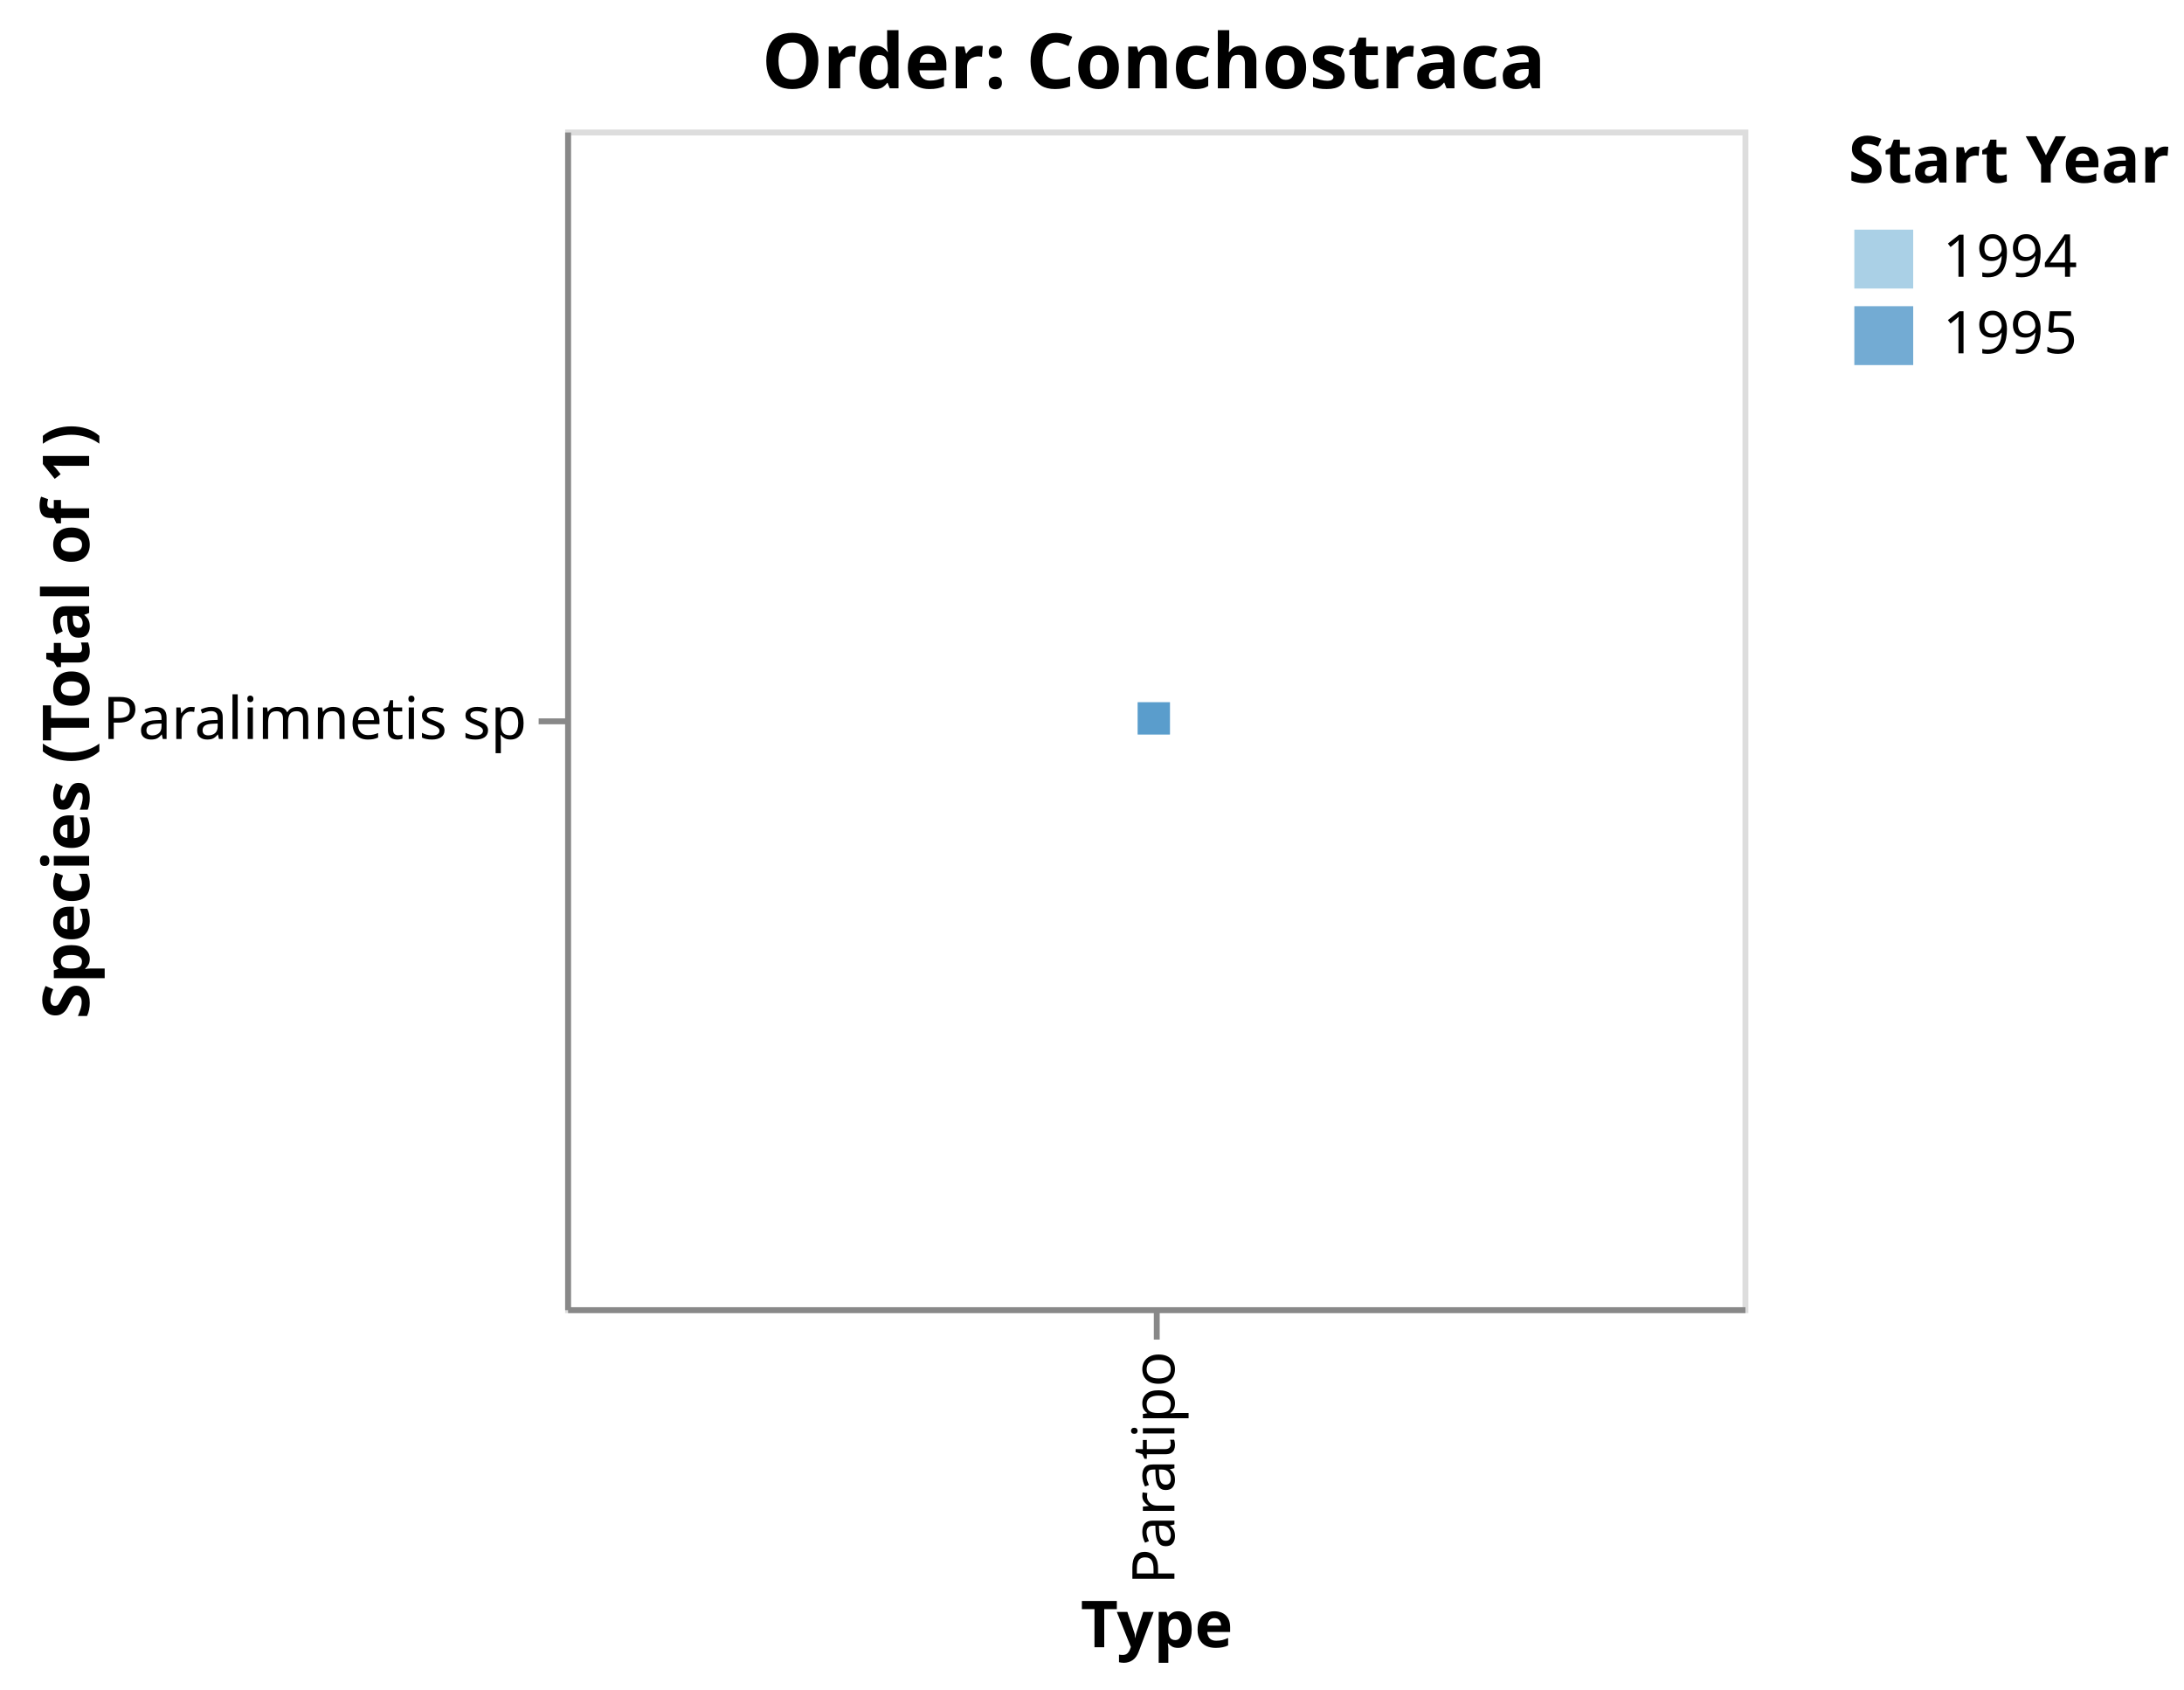
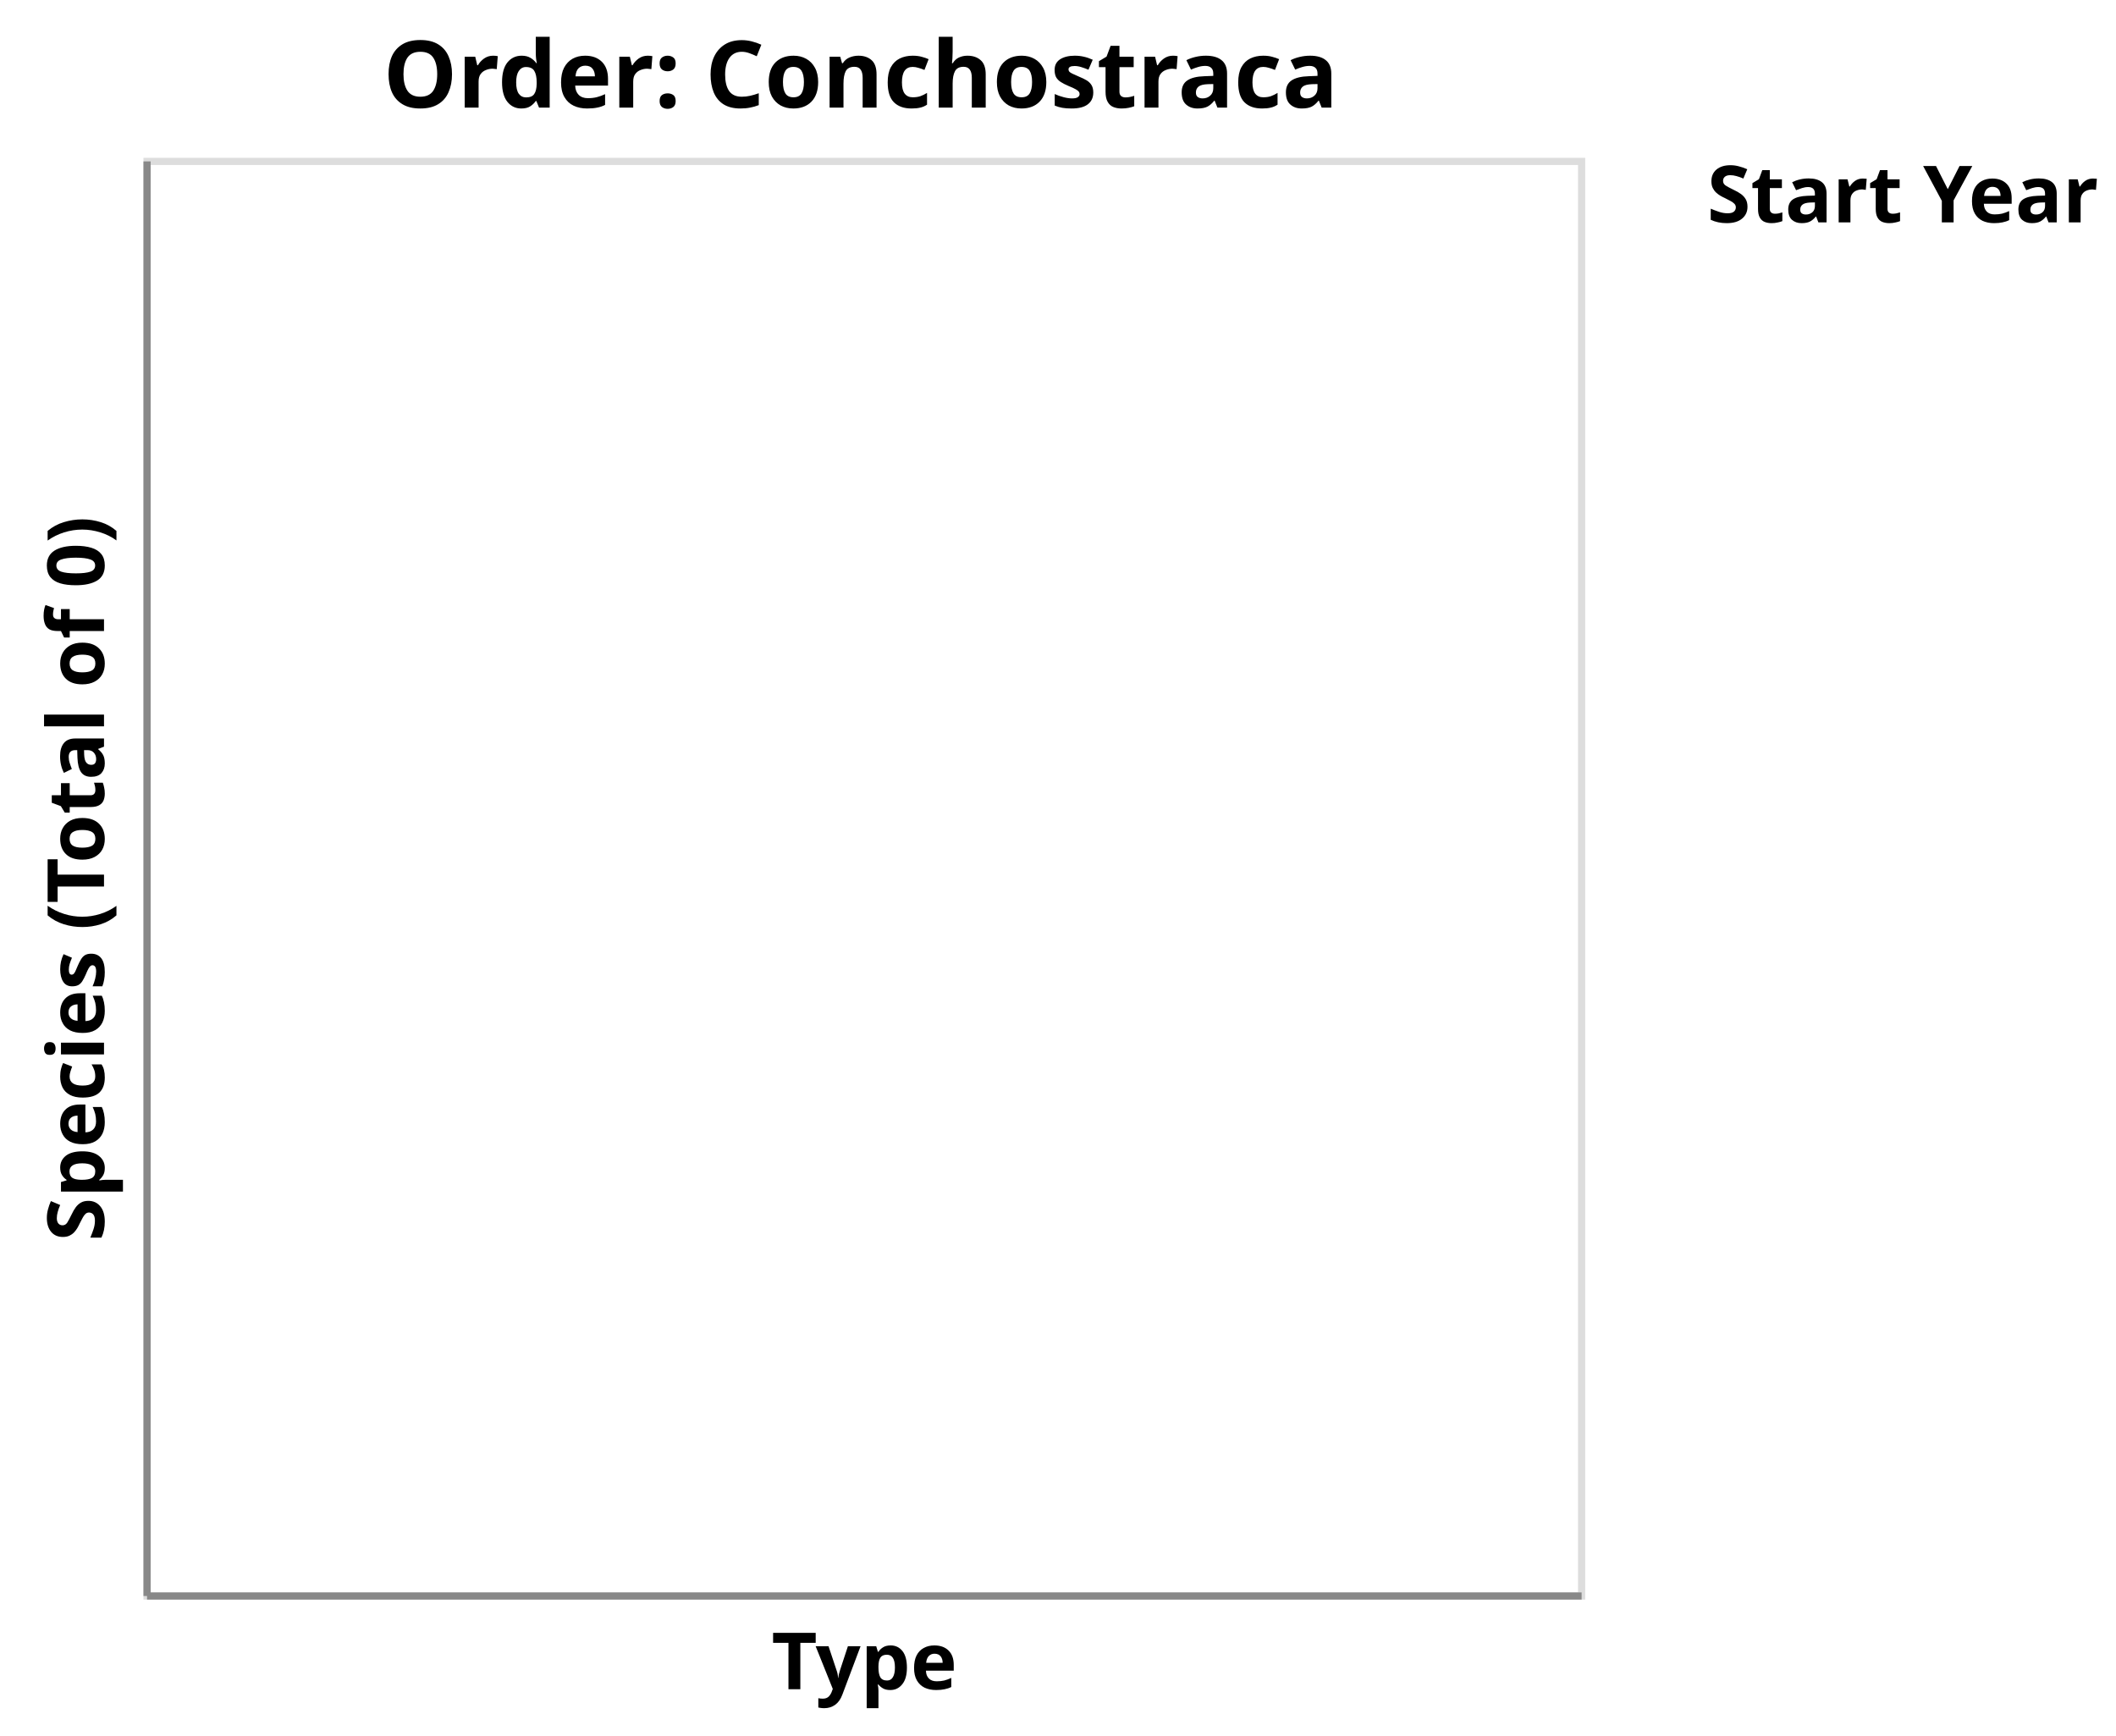
- <svg xmlns="http://www.w3.org/2000/svg" class="marks" width="371" height="287" viewBox="0 0 371 287" version="1.1">
-   <g transform="translate(96,22)">
+ <svg xmlns="http://www.w3.org/2000/svg" class="marks" width="295" height="242" viewBox="0 0 295 242" version="1.1">
+   <g transform="translate(20,22)">
    <g class="mark-group role-frame root">
      <g transform="translate(0,0)">
        <path class="background" d="M0.5,0.5h200v200h-200Z" style="fill: none; stroke: #ddd;" />
        <g>
-           <g class="mark-symbol role-mark marks">
-             <path transform="translate(100,100)" d="M-2.739,-2.739h5.477v5.477h-5.477Z" style="fill: rgb(134, 188, 220); stroke-width: 2; opacity: 0.7;" />
-             <path transform="translate(100,100)" d="M-2.739,-2.739h5.477v5.477h-5.477Z" style="fill: rgb(56, 135, 192); stroke-width: 2; opacity: 0.7;" />
-           </g>
+           <g class="mark-symbol role-mark marks" />
          <g class="mark-group role-legend">
            <g transform="translate(218,0)">
-               <path class="background" d="M0,0h52v40h-52Z" style="pointer-events: none; fill: none;" />
+               <path class="background" d="M0,0h52v11h-52Z" style="pointer-events: none; fill: none;" />
              <g>
                <g class="mark-group role-legend-entry">
                  <g transform="translate(0,16)">
                    <path class="background" d="M0,0h0v0h0Z" style="pointer-events: none; fill: none;" />
                    <g>
-                       <g class="mark-group role-scope">
-                         <g transform="translate(0,0)">
-                           <path class="background" d="M0,0h38.246v11h-38.246Z" style="pointer-events: none; fill: none; opacity: 1;" />
-                           <g>
-                             <g class="mark-symbol role-legend-symbol" style="pointer-events: none;">
-                               <path transform="translate(6,6)" d="M-5,-5h10v10h-10Z" style="fill: rgb(134, 188, 220); stroke-width: 1.5; opacity: 0.7;" />
-                             </g>
-                             <g class="mark-text role-legend-label" style="pointer-events: none;">
-                               <text text-anchor="start" transform="translate(16,9)" style="font-family: sans-serif; font-size: 10px; fill: #000; opacity: 1;">1994</text>
-                             </g>
-                           </g>
-                           <path class="foreground" d="" style="pointer-events: none; display: none; fill: none;" />
-                         </g>
-                         <g transform="translate(0,13)">
-                           <path class="background" d="M0,0h38.246v11h-38.246Z" style="pointer-events: none; fill: none; opacity: 1;" />
-                           <g>
-                             <g class="mark-symbol role-legend-symbol" style="pointer-events: none;">
-                               <path transform="translate(6,6)" d="M-5,-5h10v10h-10Z" style="fill: rgb(56, 135, 192); stroke-width: 1.5; opacity: 0.7;" />
-                             </g>
-                             <g class="mark-text role-legend-label" style="pointer-events: none;">
-                               <text text-anchor="start" transform="translate(16,9)" style="font-family: sans-serif; font-size: 10px; fill: #000; opacity: 1;">1995</text>
-                             </g>
-                           </g>
-                           <path class="foreground" d="" style="pointer-events: none; display: none; fill: none;" />
-                         </g>
-                       </g>
+                       <g class="mark-group role-scope" />
                    </g>
                    <path class="foreground" d="" style="pointer-events: none; display: none; fill: none;" />
                  </g>
                </g>
                <g class="mark-text role-legend-title" style="pointer-events: none;">
                  <text text-anchor="start" transform="translate(0,9)" style="font-family: sans-serif; font-size: 11px; font-weight: bold; fill: #000; opacity: 1;">Start Year</text>
                </g>
              </g>
              <path class="foreground" d="" style="pointer-events: none; display: none; fill: none;" />
            </g>
          </g>
          <g class="mark-group role-title">
            <g transform="translate(100,-17)">
              <path class="background" d="M0,0h0v0h0Z" style="pointer-events: none; fill: none;" />
              <g>
                <g class="mark-text role-title-text" style="pointer-events: none;">
                  <text text-anchor="middle" transform="translate(0,10)" style="font-family: sans-serif; font-size: 13px; font-weight: bold; fill: #000; opacity: 1;">Order: Conchostraca</text>
                </g>
              </g>
              <path class="foreground" d="" style="pointer-events: none; display: none; fill: none;" />
            </g>
          </g>
          <g class="mark-group role-axis">
            <g transform="translate(0.5,200.5)">
              <path class="background" d="M0,0h0v0h0Z" style="pointer-events: none; fill: none;" />
              <g>
-                 <g class="mark-rule role-axis-tick" style="pointer-events: none;">
-                   <line transform="translate(100,0)" x2="0" y2="5" style="fill: none; stroke: #888; stroke-width: 1; opacity: 1;" />
-                 </g>
-                 <g class="mark-text role-axis-label" style="pointer-events: none;">
-                   <text text-anchor="end" transform="translate(100,7) rotate(270) translate(0,3)" style="font-family: sans-serif; font-size: 10px; fill: #000; opacity: 1;">Paratipo</text>
-                 </g>
+                 <g class="mark-rule role-axis-tick" style="pointer-events: none;" />
+                 <g class="mark-text role-axis-label" style="pointer-events: none;" />
                <g class="mark-rule role-axis-domain" style="pointer-events: none;">
                  <line transform="translate(0,0)" x2="200" y2="0" style="fill: none; stroke: #888; stroke-width: 1; opacity: 1;" />
                </g>
                <g class="mark-text role-axis-title" style="pointer-events: none;">
-                   <text text-anchor="middle" transform="translate(100,57.24609)" style="font-family: sans-serif; font-size: 11px; font-weight: bold; fill: #000; opacity: 1;">Type</text>
+                   <text text-anchor="middle" transform="translate(100,13)" style="font-family: sans-serif; font-size: 11px; font-weight: bold; fill: #000; opacity: 1;">Type</text>
                </g>
              </g>
              <path class="foreground" d="" style="pointer-events: none; display: none; fill: none;" />
            </g>
          </g>
          <g class="mark-group role-axis">
            <g transform="translate(0.5,0.5)">
              <path class="background" d="M0,0h0v0h0Z" style="pointer-events: none; fill: none;" />
              <g>
-                 <g class="mark-rule role-axis-tick" style="pointer-events: none;">
-                   <line transform="translate(0,100)" x2="-5" y2="0" style="fill: none; stroke: #888; stroke-width: 1; opacity: 1;" />
-                 </g>
-                 <g class="mark-text role-axis-label" style="pointer-events: none;">
-                   <text text-anchor="end" transform="translate(-7,103)" style="font-family: sans-serif; font-size: 10px; fill: #000; opacity: 1;">Paralimnetis sp</text>
-                 </g>
+                 <g class="mark-rule role-axis-tick" style="pointer-events: none;" />
+                 <g class="mark-text role-axis-label" style="pointer-events: none;" />
                <g class="mark-rule role-axis-domain" style="pointer-events: none;">
                  <line transform="translate(0,0)" x2="0" y2="200" style="fill: none; stroke: #888; stroke-width: 1; opacity: 1;" />
                </g>
                <g class="mark-text role-axis-title" style="pointer-events: none;">
-                   <text text-anchor="middle" transform="translate(-79.35938,100) rotate(-90) translate(0,-2)" style="font-family: sans-serif; font-size: 11px; font-weight: bold; fill: #000; opacity: 1;">Species (Total of 1)</text>
+                   <text text-anchor="middle" transform="translate(-4,100) rotate(-90) translate(0,-2)" style="font-family: sans-serif; font-size: 11px; font-weight: bold; fill: #000; opacity: 1;">Species (Total of 0)</text>
                </g>
              </g>
              <path class="foreground" d="" style="pointer-events: none; display: none; fill: none;" />
            </g>
          </g>
        </g>
        <path class="foreground" d="" style="display: none; fill: none;" />
      </g>
    </g>
  </g>
</svg>
